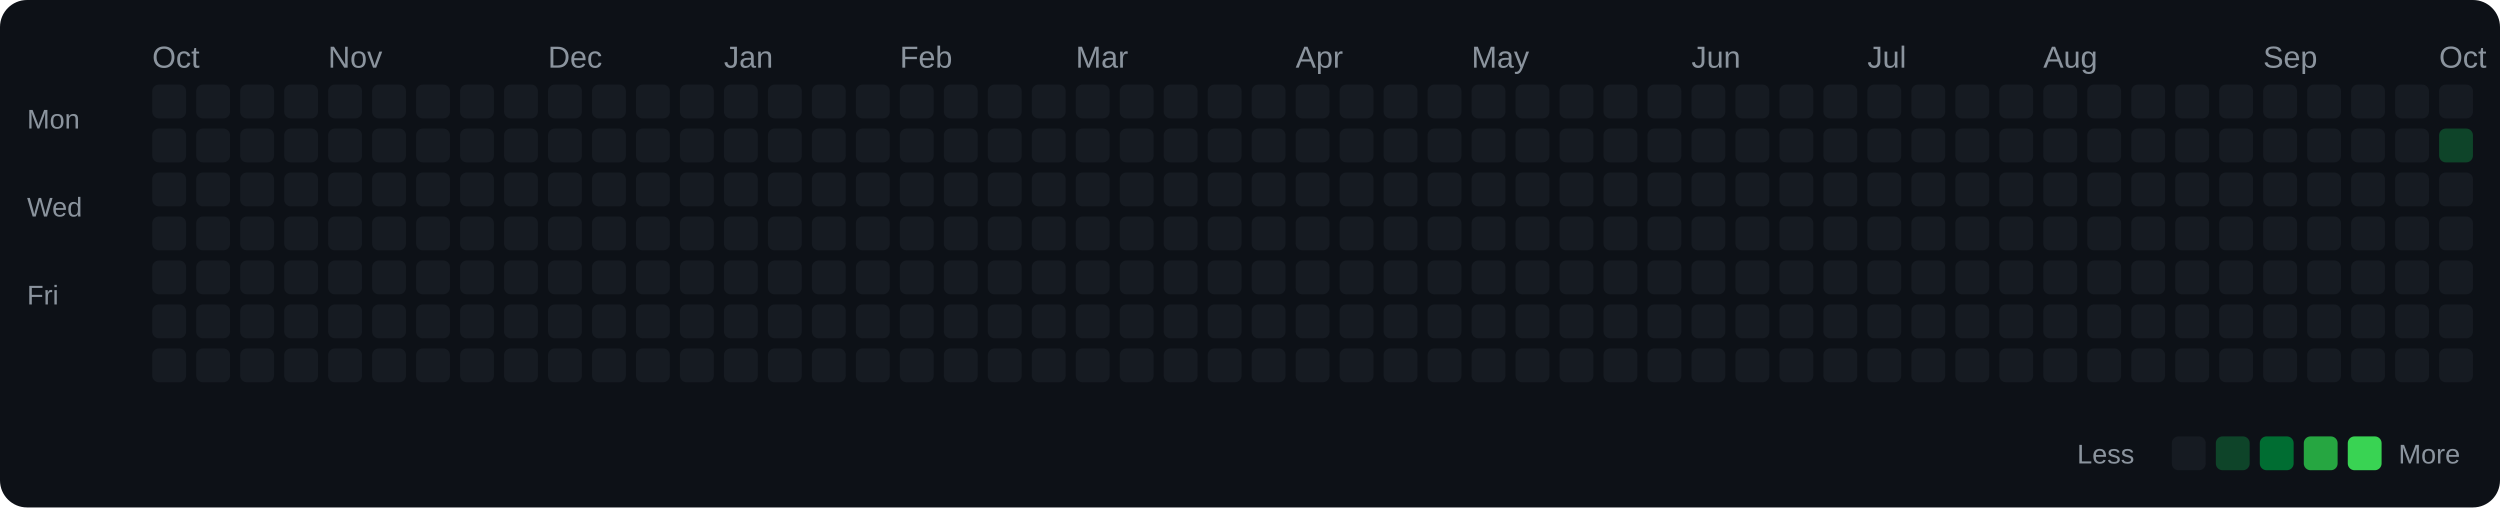
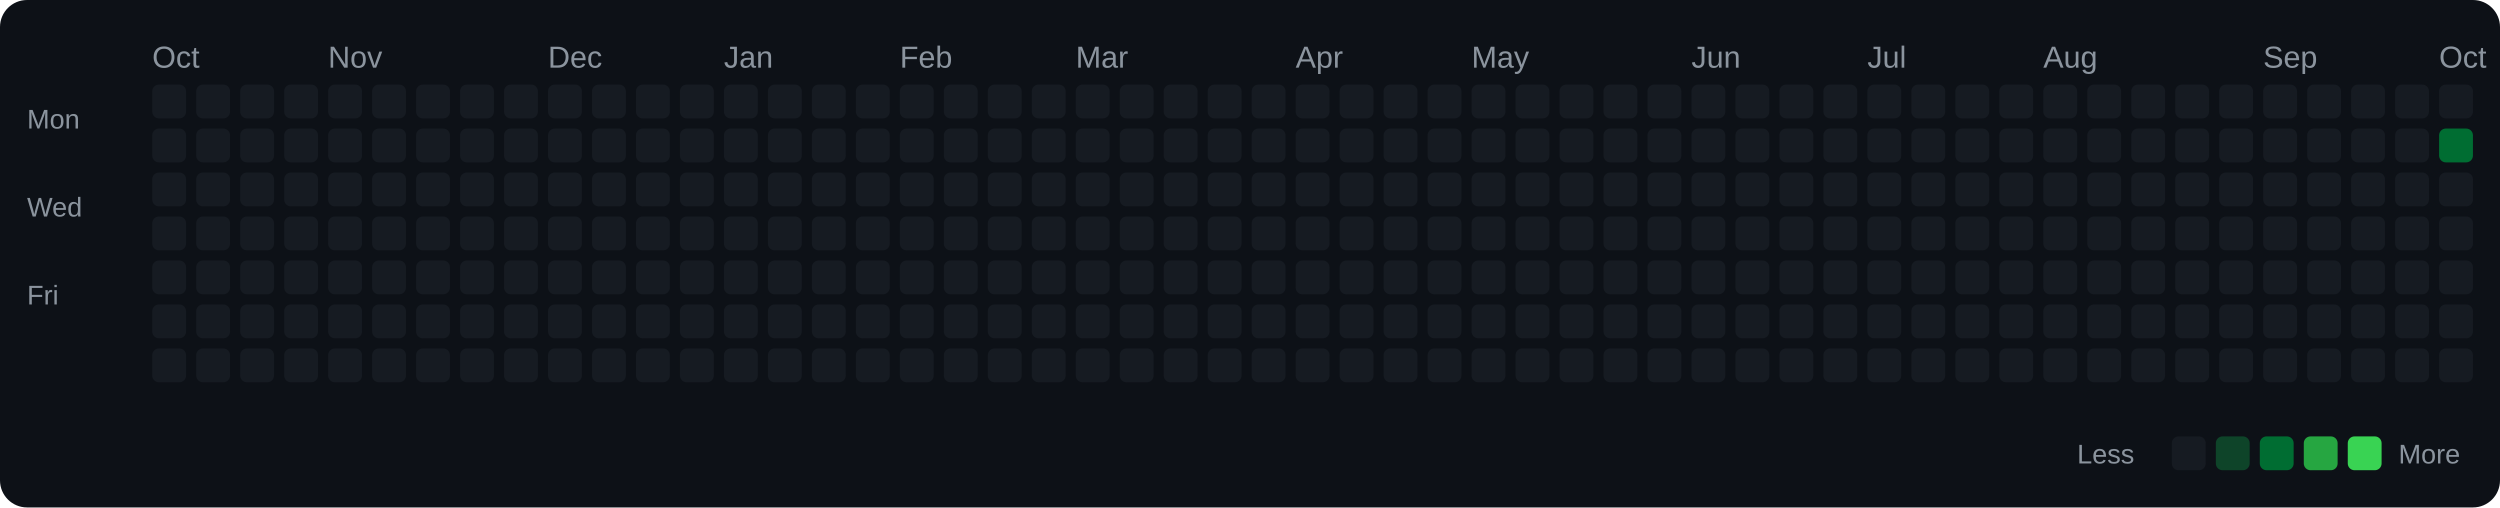
<svg xmlns="http://www.w3.org/2000/svg" width="739" height="150" viewBox="0 0 739 150" role="img" aria-labelledby="title description">
  <rect width="100%" height="100%" fill="#0d1117" rx="8" />
  <text x="45" y="20" fill="#8b949e" font-family="Arial, sans-serif" font-size="9"> Oct </text>
  <text x="97" y="20" fill="#8b949e" font-family="Arial, sans-serif" font-size="9"> Nov </text>
  <text x="162" y="20" fill="#8b949e" font-family="Arial, sans-serif" font-size="9"> Dec </text>
  <text x="214" y="20" fill="#8b949e" font-family="Arial, sans-serif" font-size="9"> Jan </text>
  <text x="266" y="20" fill="#8b949e" font-family="Arial, sans-serif" font-size="9"> Feb </text>
  <text x="318" y="20" fill="#8b949e" font-family="Arial, sans-serif" font-size="9"> Mar </text>
  <text x="383" y="20" fill="#8b949e" font-family="Arial, sans-serif" font-size="9"> Apr </text>
  <text x="435" y="20" fill="#8b949e" font-family="Arial, sans-serif" font-size="9"> May </text>
  <text x="500" y="20" fill="#8b949e" font-family="Arial, sans-serif" font-size="9"> Jun </text>
  <text x="552" y="20" fill="#8b949e" font-family="Arial, sans-serif" font-size="9"> Jul </text>
  <text x="604" y="20" fill="#8b949e" font-family="Arial, sans-serif" font-size="9"> Aug </text>
  <text x="669" y="20" fill="#8b949e" font-family="Arial, sans-serif" font-size="9"> Sep </text>
  <text x="721" y="20" fill="#8b949e" font-family="Arial, sans-serif" font-size="9"> Oct </text>
  <rect x="45" y="25" width="10" height="10" rx="2" fill="#161b22"> </rect>
  <rect x="45" y="38" width="10" height="10" rx="2" fill="#161b22"> </rect>
  <rect x="45" y="51" width="10" height="10" rx="2" fill="#161b22"> </rect>
  <rect x="45" y="64" width="10" height="10" rx="2" fill="#161b22"> </rect>
  <rect x="45" y="77" width="10" height="10" rx="2" fill="#161b22"> </rect>
  <rect x="45" y="90" width="10" height="10" rx="2" fill="#161b22"> </rect>
  <rect x="45" y="103" width="10" height="10" rx="2" fill="#161b22"> </rect>
  <rect x="58" y="25" width="10" height="10" rx="2" fill="#161b22"> </rect>
  <rect x="58" y="38" width="10" height="10" rx="2" fill="#161b22"> </rect>
  <rect x="58" y="51" width="10" height="10" rx="2" fill="#161b22"> </rect>
  <rect x="58" y="64" width="10" height="10" rx="2" fill="#161b22"> </rect>
  <rect x="58" y="77" width="10" height="10" rx="2" fill="#161b22"> </rect>
  <rect x="58" y="90" width="10" height="10" rx="2" fill="#161b22"> </rect>
  <rect x="58" y="103" width="10" height="10" rx="2" fill="#161b22"> </rect>
  <rect x="71" y="25" width="10" height="10" rx="2" fill="#161b22"> </rect>
  <rect x="71" y="38" width="10" height="10" rx="2" fill="#161b22"> </rect>
  <rect x="71" y="51" width="10" height="10" rx="2" fill="#161b22"> </rect>
  <rect x="71" y="64" width="10" height="10" rx="2" fill="#161b22"> </rect>
  <rect x="71" y="77" width="10" height="10" rx="2" fill="#161b22"> </rect>
  <rect x="71" y="90" width="10" height="10" rx="2" fill="#161b22"> </rect>
  <rect x="71" y="103" width="10" height="10" rx="2" fill="#161b22"> </rect>
  <rect x="84" y="25" width="10" height="10" rx="2" fill="#161b22"> </rect>
  <rect x="84" y="38" width="10" height="10" rx="2" fill="#161b22"> </rect>
  <rect x="84" y="51" width="10" height="10" rx="2" fill="#161b22"> </rect>
  <rect x="84" y="64" width="10" height="10" rx="2" fill="#161b22"> </rect>
  <rect x="84" y="77" width="10" height="10" rx="2" fill="#161b22"> </rect>
  <rect x="84" y="90" width="10" height="10" rx="2" fill="#161b22"> </rect>
  <rect x="84" y="103" width="10" height="10" rx="2" fill="#161b22"> </rect>
  <rect x="97" y="25" width="10" height="10" rx="2" fill="#161b22"> </rect>
  <rect x="97" y="38" width="10" height="10" rx="2" fill="#161b22"> </rect>
  <rect x="97" y="51" width="10" height="10" rx="2" fill="#161b22"> </rect>
  <rect x="97" y="64" width="10" height="10" rx="2" fill="#161b22"> </rect>
  <rect x="97" y="77" width="10" height="10" rx="2" fill="#161b22"> </rect>
  <rect x="97" y="90" width="10" height="10" rx="2" fill="#161b22"> </rect>
  <rect x="97" y="103" width="10" height="10" rx="2" fill="#161b22"> </rect>
  <rect x="110" y="25" width="10" height="10" rx="2" fill="#161b22"> </rect>
  <rect x="110" y="38" width="10" height="10" rx="2" fill="#161b22"> </rect>
  <rect x="110" y="51" width="10" height="10" rx="2" fill="#161b22"> </rect>
  <rect x="110" y="64" width="10" height="10" rx="2" fill="#161b22"> </rect>
  <rect x="110" y="77" width="10" height="10" rx="2" fill="#161b22"> </rect>
  <rect x="110" y="90" width="10" height="10" rx="2" fill="#161b22"> </rect>
  <rect x="110" y="103" width="10" height="10" rx="2" fill="#161b22"> </rect>
  <rect x="123" y="25" width="10" height="10" rx="2" fill="#161b22"> </rect>
  <rect x="123" y="38" width="10" height="10" rx="2" fill="#161b22"> </rect>
  <rect x="123" y="51" width="10" height="10" rx="2" fill="#161b22"> </rect>
  <rect x="123" y="64" width="10" height="10" rx="2" fill="#161b22"> </rect>
  <rect x="123" y="77" width="10" height="10" rx="2" fill="#161b22"> </rect>
  <rect x="123" y="90" width="10" height="10" rx="2" fill="#161b22"> </rect>
  <rect x="123" y="103" width="10" height="10" rx="2" fill="#161b22"> </rect>
  <rect x="136" y="25" width="10" height="10" rx="2" fill="#161b22"> </rect>
  <rect x="136" y="38" width="10" height="10" rx="2" fill="#161b22"> </rect>
  <rect x="136" y="51" width="10" height="10" rx="2" fill="#161b22"> </rect>
  <rect x="136" y="64" width="10" height="10" rx="2" fill="#161b22"> </rect>
  <rect x="136" y="77" width="10" height="10" rx="2" fill="#161b22"> </rect>
  <rect x="136" y="90" width="10" height="10" rx="2" fill="#161b22"> </rect>
  <rect x="136" y="103" width="10" height="10" rx="2" fill="#161b22"> </rect>
  <rect x="149" y="25" width="10" height="10" rx="2" fill="#161b22"> </rect>
  <rect x="149" y="38" width="10" height="10" rx="2" fill="#161b22"> </rect>
  <rect x="149" y="51" width="10" height="10" rx="2" fill="#161b22"> </rect>
  <rect x="149" y="64" width="10" height="10" rx="2" fill="#161b22"> </rect>
  <rect x="149" y="77" width="10" height="10" rx="2" fill="#161b22"> </rect>
  <rect x="149" y="90" width="10" height="10" rx="2" fill="#161b22"> </rect>
  <rect x="149" y="103" width="10" height="10" rx="2" fill="#161b22"> </rect>
  <rect x="162" y="25" width="10" height="10" rx="2" fill="#161b22"> </rect>
  <rect x="162" y="38" width="10" height="10" rx="2" fill="#161b22"> </rect>
  <rect x="162" y="51" width="10" height="10" rx="2" fill="#161b22"> </rect>
  <rect x="162" y="64" width="10" height="10" rx="2" fill="#161b22"> </rect>
  <rect x="162" y="77" width="10" height="10" rx="2" fill="#161b22"> </rect>
  <rect x="162" y="90" width="10" height="10" rx="2" fill="#161b22"> </rect>
  <rect x="162" y="103" width="10" height="10" rx="2" fill="#161b22"> </rect>
  <rect x="175" y="25" width="10" height="10" rx="2" fill="#161b22"> </rect>
  <rect x="175" y="38" width="10" height="10" rx="2" fill="#161b22"> </rect>
  <rect x="175" y="51" width="10" height="10" rx="2" fill="#161b22"> </rect>
  <rect x="175" y="64" width="10" height="10" rx="2" fill="#161b22"> </rect>
  <rect x="175" y="77" width="10" height="10" rx="2" fill="#161b22"> </rect>
  <rect x="175" y="90" width="10" height="10" rx="2" fill="#161b22"> </rect>
  <rect x="175" y="103" width="10" height="10" rx="2" fill="#161b22"> </rect>
  <rect x="188" y="25" width="10" height="10" rx="2" fill="#161b22"> </rect>
  <rect x="188" y="38" width="10" height="10" rx="2" fill="#161b22"> </rect>
  <rect x="188" y="51" width="10" height="10" rx="2" fill="#161b22"> </rect>
  <rect x="188" y="64" width="10" height="10" rx="2" fill="#161b22"> </rect>
  <rect x="188" y="77" width="10" height="10" rx="2" fill="#161b22"> </rect>
  <rect x="188" y="90" width="10" height="10" rx="2" fill="#161b22"> </rect>
  <rect x="188" y="103" width="10" height="10" rx="2" fill="#161b22"> </rect>
  <rect x="201" y="25" width="10" height="10" rx="2" fill="#161b22"> </rect>
  <rect x="201" y="38" width="10" height="10" rx="2" fill="#161b22"> </rect>
  <rect x="201" y="51" width="10" height="10" rx="2" fill="#161b22"> </rect>
  <rect x="201" y="64" width="10" height="10" rx="2" fill="#161b22"> </rect>
  <rect x="201" y="77" width="10" height="10" rx="2" fill="#161b22"> </rect>
  <rect x="201" y="90" width="10" height="10" rx="2" fill="#161b22"> </rect>
  <rect x="201" y="103" width="10" height="10" rx="2" fill="#161b22"> </rect>
  <rect x="214" y="25" width="10" height="10" rx="2" fill="#161b22"> </rect>
  <rect x="214" y="38" width="10" height="10" rx="2" fill="#161b22"> </rect>
  <rect x="214" y="51" width="10" height="10" rx="2" fill="#161b22"> </rect>
  <rect x="214" y="64" width="10" height="10" rx="2" fill="#161b22"> </rect>
  <rect x="214" y="77" width="10" height="10" rx="2" fill="#161b22"> </rect>
  <rect x="214" y="90" width="10" height="10" rx="2" fill="#161b22"> </rect>
  <rect x="214" y="103" width="10" height="10" rx="2" fill="#161b22"> </rect>
  <rect x="227" y="25" width="10" height="10" rx="2" fill="#161b22"> </rect>
  <rect x="227" y="38" width="10" height="10" rx="2" fill="#161b22"> </rect>
  <rect x="227" y="51" width="10" height="10" rx="2" fill="#161b22"> </rect>
  <rect x="227" y="64" width="10" height="10" rx="2" fill="#161b22"> </rect>
  <rect x="227" y="77" width="10" height="10" rx="2" fill="#161b22"> </rect>
  <rect x="227" y="90" width="10" height="10" rx="2" fill="#161b22"> </rect>
  <rect x="227" y="103" width="10" height="10" rx="2" fill="#161b22"> </rect>
  <rect x="240" y="25" width="10" height="10" rx="2" fill="#161b22"> </rect>
  <rect x="240" y="38" width="10" height="10" rx="2" fill="#161b22"> </rect>
  <rect x="240" y="51" width="10" height="10" rx="2" fill="#161b22"> </rect>
  <rect x="240" y="64" width="10" height="10" rx="2" fill="#161b22"> </rect>
  <rect x="240" y="77" width="10" height="10" rx="2" fill="#161b22"> </rect>
  <rect x="240" y="90" width="10" height="10" rx="2" fill="#161b22"> </rect>
  <rect x="240" y="103" width="10" height="10" rx="2" fill="#161b22"> </rect>
  <rect x="253" y="25" width="10" height="10" rx="2" fill="#161b22"> </rect>
  <rect x="253" y="38" width="10" height="10" rx="2" fill="#161b22"> </rect>
  <rect x="253" y="51" width="10" height="10" rx="2" fill="#161b22"> </rect>
  <rect x="253" y="64" width="10" height="10" rx="2" fill="#161b22"> </rect>
  <rect x="253" y="77" width="10" height="10" rx="2" fill="#161b22"> </rect>
  <rect x="253" y="90" width="10" height="10" rx="2" fill="#161b22"> </rect>
  <rect x="253" y="103" width="10" height="10" rx="2" fill="#161b22"> </rect>
  <rect x="266" y="25" width="10" height="10" rx="2" fill="#161b22"> </rect>
  <rect x="266" y="38" width="10" height="10" rx="2" fill="#161b22"> </rect>
  <rect x="266" y="51" width="10" height="10" rx="2" fill="#161b22"> </rect>
  <rect x="266" y="64" width="10" height="10" rx="2" fill="#161b22"> </rect>
  <rect x="266" y="77" width="10" height="10" rx="2" fill="#161b22"> </rect>
  <rect x="266" y="90" width="10" height="10" rx="2" fill="#161b22"> </rect>
  <rect x="266" y="103" width="10" height="10" rx="2" fill="#161b22"> </rect>
  <rect x="279" y="25" width="10" height="10" rx="2" fill="#161b22"> </rect>
  <rect x="279" y="38" width="10" height="10" rx="2" fill="#161b22"> </rect>
  <rect x="279" y="51" width="10" height="10" rx="2" fill="#161b22"> </rect>
  <rect x="279" y="64" width="10" height="10" rx="2" fill="#161b22"> </rect>
  <rect x="279" y="77" width="10" height="10" rx="2" fill="#161b22"> </rect>
  <rect x="279" y="90" width="10" height="10" rx="2" fill="#161b22"> </rect>
  <rect x="279" y="103" width="10" height="10" rx="2" fill="#161b22"> </rect>
  <rect x="292" y="25" width="10" height="10" rx="2" fill="#161b22"> </rect>
  <rect x="292" y="38" width="10" height="10" rx="2" fill="#161b22"> </rect>
  <rect x="292" y="51" width="10" height="10" rx="2" fill="#161b22"> </rect>
  <rect x="292" y="64" width="10" height="10" rx="2" fill="#161b22"> </rect>
  <rect x="292" y="77" width="10" height="10" rx="2" fill="#161b22"> </rect>
  <rect x="292" y="90" width="10" height="10" rx="2" fill="#161b22"> </rect>
  <rect x="292" y="103" width="10" height="10" rx="2" fill="#161b22"> </rect>
  <rect x="305" y="25" width="10" height="10" rx="2" fill="#161b22"> </rect>
  <rect x="305" y="38" width="10" height="10" rx="2" fill="#161b22"> </rect>
  <rect x="305" y="51" width="10" height="10" rx="2" fill="#161b22"> </rect>
  <rect x="305" y="64" width="10" height="10" rx="2" fill="#161b22"> </rect>
  <rect x="305" y="77" width="10" height="10" rx="2" fill="#161b22"> </rect>
  <rect x="305" y="90" width="10" height="10" rx="2" fill="#161b22"> </rect>
  <rect x="305" y="103" width="10" height="10" rx="2" fill="#161b22"> </rect>
  <rect x="318" y="25" width="10" height="10" rx="2" fill="#161b22"> </rect>
  <rect x="318" y="38" width="10" height="10" rx="2" fill="#161b22"> </rect>
  <rect x="318" y="51" width="10" height="10" rx="2" fill="#161b22"> </rect>
  <rect x="318" y="64" width="10" height="10" rx="2" fill="#161b22"> </rect>
  <rect x="318" y="77" width="10" height="10" rx="2" fill="#161b22"> </rect>
  <rect x="318" y="90" width="10" height="10" rx="2" fill="#161b22"> </rect>
  <rect x="318" y="103" width="10" height="10" rx="2" fill="#161b22"> </rect>
  <rect x="331" y="25" width="10" height="10" rx="2" fill="#161b22"> </rect>
  <rect x="331" y="38" width="10" height="10" rx="2" fill="#161b22"> </rect>
  <rect x="331" y="51" width="10" height="10" rx="2" fill="#161b22"> </rect>
  <rect x="331" y="64" width="10" height="10" rx="2" fill="#161b22"> </rect>
  <rect x="331" y="77" width="10" height="10" rx="2" fill="#161b22"> </rect>
  <rect x="331" y="90" width="10" height="10" rx="2" fill="#161b22"> </rect>
  <rect x="331" y="103" width="10" height="10" rx="2" fill="#161b22"> </rect>
  <rect x="344" y="25" width="10" height="10" rx="2" fill="#161b22"> </rect>
  <rect x="344" y="38" width="10" height="10" rx="2" fill="#161b22"> </rect>
  <rect x="344" y="51" width="10" height="10" rx="2" fill="#161b22"> </rect>
  <rect x="344" y="64" width="10" height="10" rx="2" fill="#161b22"> </rect>
  <rect x="344" y="77" width="10" height="10" rx="2" fill="#161b22"> </rect>
  <rect x="344" y="90" width="10" height="10" rx="2" fill="#161b22"> </rect>
  <rect x="344" y="103" width="10" height="10" rx="2" fill="#161b22"> </rect>
  <rect x="357" y="25" width="10" height="10" rx="2" fill="#161b22"> </rect>
  <rect x="357" y="38" width="10" height="10" rx="2" fill="#161b22"> </rect>
  <rect x="357" y="51" width="10" height="10" rx="2" fill="#161b22"> </rect>
  <rect x="357" y="64" width="10" height="10" rx="2" fill="#161b22"> </rect>
  <rect x="357" y="77" width="10" height="10" rx="2" fill="#161b22"> </rect>
  <rect x="357" y="90" width="10" height="10" rx="2" fill="#161b22"> </rect>
  <rect x="357" y="103" width="10" height="10" rx="2" fill="#161b22"> </rect>
  <rect x="370" y="25" width="10" height="10" rx="2" fill="#161b22"> </rect>
  <rect x="370" y="38" width="10" height="10" rx="2" fill="#161b22"> </rect>
  <rect x="370" y="51" width="10" height="10" rx="2" fill="#161b22"> </rect>
  <rect x="370" y="64" width="10" height="10" rx="2" fill="#161b22"> </rect>
  <rect x="370" y="77" width="10" height="10" rx="2" fill="#161b22"> </rect>
  <rect x="370" y="90" width="10" height="10" rx="2" fill="#161b22"> </rect>
  <rect x="370" y="103" width="10" height="10" rx="2" fill="#161b22"> </rect>
  <rect x="383" y="25" width="10" height="10" rx="2" fill="#161b22"> </rect>
  <rect x="383" y="38" width="10" height="10" rx="2" fill="#161b22"> </rect>
  <rect x="383" y="51" width="10" height="10" rx="2" fill="#161b22"> </rect>
  <rect x="383" y="64" width="10" height="10" rx="2" fill="#161b22"> </rect>
  <rect x="383" y="77" width="10" height="10" rx="2" fill="#161b22"> </rect>
  <rect x="383" y="90" width="10" height="10" rx="2" fill="#161b22"> </rect>
  <rect x="383" y="103" width="10" height="10" rx="2" fill="#161b22"> </rect>
  <rect x="396" y="25" width="10" height="10" rx="2" fill="#161b22"> </rect>
  <rect x="396" y="38" width="10" height="10" rx="2" fill="#161b22"> </rect>
  <rect x="396" y="51" width="10" height="10" rx="2" fill="#161b22"> </rect>
  <rect x="396" y="64" width="10" height="10" rx="2" fill="#161b22"> </rect>
  <rect x="396" y="77" width="10" height="10" rx="2" fill="#161b22"> </rect>
  <rect x="396" y="90" width="10" height="10" rx="2" fill="#161b22"> </rect>
  <rect x="396" y="103" width="10" height="10" rx="2" fill="#161b22"> </rect>
  <rect x="409" y="25" width="10" height="10" rx="2" fill="#161b22"> </rect>
  <rect x="409" y="38" width="10" height="10" rx="2" fill="#161b22"> </rect>
  <rect x="409" y="51" width="10" height="10" rx="2" fill="#161b22"> </rect>
  <rect x="409" y="64" width="10" height="10" rx="2" fill="#161b22"> </rect>
  <rect x="409" y="77" width="10" height="10" rx="2" fill="#161b22"> </rect>
  <rect x="409" y="90" width="10" height="10" rx="2" fill="#161b22"> </rect>
  <rect x="409" y="103" width="10" height="10" rx="2" fill="#161b22"> </rect>
  <rect x="422" y="25" width="10" height="10" rx="2" fill="#161b22"> </rect>
  <rect x="422" y="38" width="10" height="10" rx="2" fill="#161b22"> </rect>
  <rect x="422" y="51" width="10" height="10" rx="2" fill="#161b22"> </rect>
  <rect x="422" y="64" width="10" height="10" rx="2" fill="#161b22"> </rect>
  <rect x="422" y="77" width="10" height="10" rx="2" fill="#161b22"> </rect>
  <rect x="422" y="90" width="10" height="10" rx="2" fill="#161b22"> </rect>
  <rect x="422" y="103" width="10" height="10" rx="2" fill="#161b22"> </rect>
  <rect x="435" y="25" width="10" height="10" rx="2" fill="#161b22"> </rect>
  <rect x="435" y="38" width="10" height="10" rx="2" fill="#161b22"> </rect>
  <rect x="435" y="51" width="10" height="10" rx="2" fill="#161b22"> </rect>
  <rect x="435" y="64" width="10" height="10" rx="2" fill="#161b22"> </rect>
  <rect x="435" y="77" width="10" height="10" rx="2" fill="#161b22"> </rect>
  <rect x="435" y="90" width="10" height="10" rx="2" fill="#161b22"> </rect>
  <rect x="435" y="103" width="10" height="10" rx="2" fill="#161b22"> </rect>
  <rect x="448" y="25" width="10" height="10" rx="2" fill="#161b22"> </rect>
  <rect x="448" y="38" width="10" height="10" rx="2" fill="#161b22"> </rect>
  <rect x="448" y="51" width="10" height="10" rx="2" fill="#161b22"> </rect>
  <rect x="448" y="64" width="10" height="10" rx="2" fill="#161b22"> </rect>
  <rect x="448" y="77" width="10" height="10" rx="2" fill="#161b22"> </rect>
  <rect x="448" y="90" width="10" height="10" rx="2" fill="#161b22"> </rect>
  <rect x="448" y="103" width="10" height="10" rx="2" fill="#161b22"> </rect>
  <rect x="461" y="25" width="10" height="10" rx="2" fill="#161b22"> </rect>
  <rect x="461" y="38" width="10" height="10" rx="2" fill="#161b22"> </rect>
  <rect x="461" y="51" width="10" height="10" rx="2" fill="#161b22"> </rect>
  <rect x="461" y="64" width="10" height="10" rx="2" fill="#161b22"> </rect>
  <rect x="461" y="77" width="10" height="10" rx="2" fill="#161b22"> </rect>
  <rect x="461" y="90" width="10" height="10" rx="2" fill="#161b22"> </rect>
  <rect x="461" y="103" width="10" height="10" rx="2" fill="#161b22"> </rect>
  <rect x="474" y="25" width="10" height="10" rx="2" fill="#161b22"> </rect>
  <rect x="474" y="38" width="10" height="10" rx="2" fill="#161b22"> </rect>
  <rect x="474" y="51" width="10" height="10" rx="2" fill="#161b22"> </rect>
  <rect x="474" y="64" width="10" height="10" rx="2" fill="#161b22"> </rect>
  <rect x="474" y="77" width="10" height="10" rx="2" fill="#161b22"> </rect>
  <rect x="474" y="90" width="10" height="10" rx="2" fill="#161b22"> </rect>
  <rect x="474" y="103" width="10" height="10" rx="2" fill="#161b22"> </rect>
  <rect x="487" y="25" width="10" height="10" rx="2" fill="#161b22"> </rect>
  <rect x="487" y="38" width="10" height="10" rx="2" fill="#161b22"> </rect>
  <rect x="487" y="51" width="10" height="10" rx="2" fill="#161b22"> </rect>
  <rect x="487" y="64" width="10" height="10" rx="2" fill="#161b22"> </rect>
  <rect x="487" y="77" width="10" height="10" rx="2" fill="#161b22"> </rect>
  <rect x="487" y="90" width="10" height="10" rx="2" fill="#161b22"> </rect>
  <rect x="487" y="103" width="10" height="10" rx="2" fill="#161b22"> </rect>
  <rect x="500" y="25" width="10" height="10" rx="2" fill="#161b22"> </rect>
  <rect x="500" y="38" width="10" height="10" rx="2" fill="#161b22"> </rect>
  <rect x="500" y="51" width="10" height="10" rx="2" fill="#161b22"> </rect>
  <rect x="500" y="64" width="10" height="10" rx="2" fill="#161b22"> </rect>
  <rect x="500" y="77" width="10" height="10" rx="2" fill="#161b22"> </rect>
  <rect x="500" y="90" width="10" height="10" rx="2" fill="#161b22"> </rect>
  <rect x="500" y="103" width="10" height="10" rx="2" fill="#161b22"> </rect>
  <rect x="513" y="25" width="10" height="10" rx="2" fill="#161b22"> </rect>
  <rect x="513" y="38" width="10" height="10" rx="2" fill="#161b22"> </rect>
  <rect x="513" y="51" width="10" height="10" rx="2" fill="#161b22"> </rect>
  <rect x="513" y="64" width="10" height="10" rx="2" fill="#161b22"> </rect>
  <rect x="513" y="77" width="10" height="10" rx="2" fill="#161b22"> </rect>
  <rect x="513" y="90" width="10" height="10" rx="2" fill="#161b22"> </rect>
  <rect x="513" y="103" width="10" height="10" rx="2" fill="#161b22"> </rect>
  <rect x="526" y="25" width="10" height="10" rx="2" fill="#161b22"> </rect>
  <rect x="526" y="38" width="10" height="10" rx="2" fill="#161b22"> </rect>
  <rect x="526" y="51" width="10" height="10" rx="2" fill="#161b22"> </rect>
  <rect x="526" y="64" width="10" height="10" rx="2" fill="#161b22"> </rect>
  <rect x="526" y="77" width="10" height="10" rx="2" fill="#161b22"> </rect>
  <rect x="526" y="90" width="10" height="10" rx="2" fill="#161b22"> </rect>
  <rect x="526" y="103" width="10" height="10" rx="2" fill="#161b22"> </rect>
  <rect x="539" y="25" width="10" height="10" rx="2" fill="#161b22"> </rect>
  <rect x="539" y="38" width="10" height="10" rx="2" fill="#161b22"> </rect>
  <rect x="539" y="51" width="10" height="10" rx="2" fill="#161b22"> </rect>
  <rect x="539" y="64" width="10" height="10" rx="2" fill="#161b22"> </rect>
  <rect x="539" y="77" width="10" height="10" rx="2" fill="#161b22"> </rect>
  <rect x="539" y="90" width="10" height="10" rx="2" fill="#161b22"> </rect>
  <rect x="539" y="103" width="10" height="10" rx="2" fill="#161b22"> </rect>
  <rect x="552" y="25" width="10" height="10" rx="2" fill="#161b22"> </rect>
  <rect x="552" y="38" width="10" height="10" rx="2" fill="#161b22"> </rect>
  <rect x="552" y="51" width="10" height="10" rx="2" fill="#161b22"> </rect>
  <rect x="552" y="64" width="10" height="10" rx="2" fill="#161b22"> </rect>
  <rect x="552" y="77" width="10" height="10" rx="2" fill="#161b22"> </rect>
  <rect x="552" y="90" width="10" height="10" rx="2" fill="#161b22"> </rect>
  <rect x="552" y="103" width="10" height="10" rx="2" fill="#161b22"> </rect>
  <rect x="565" y="25" width="10" height="10" rx="2" fill="#161b22"> </rect>
  <rect x="565" y="38" width="10" height="10" rx="2" fill="#161b22"> </rect>
  <rect x="565" y="51" width="10" height="10" rx="2" fill="#161b22"> </rect>
  <rect x="565" y="64" width="10" height="10" rx="2" fill="#161b22"> </rect>
  <rect x="565" y="77" width="10" height="10" rx="2" fill="#161b22"> </rect>
  <rect x="565" y="90" width="10" height="10" rx="2" fill="#161b22"> </rect>
  <rect x="565" y="103" width="10" height="10" rx="2" fill="#161b22"> </rect>
  <rect x="578" y="25" width="10" height="10" rx="2" fill="#161b22"> </rect>
  <rect x="578" y="38" width="10" height="10" rx="2" fill="#161b22"> </rect>
  <rect x="578" y="51" width="10" height="10" rx="2" fill="#161b22"> </rect>
  <rect x="578" y="64" width="10" height="10" rx="2" fill="#161b22"> </rect>
  <rect x="578" y="77" width="10" height="10" rx="2" fill="#161b22"> </rect>
  <rect x="578" y="90" width="10" height="10" rx="2" fill="#161b22"> </rect>
  <rect x="578" y="103" width="10" height="10" rx="2" fill="#161b22"> </rect>
  <rect x="591" y="25" width="10" height="10" rx="2" fill="#161b22"> </rect>
  <rect x="591" y="38" width="10" height="10" rx="2" fill="#161b22"> </rect>
  <rect x="591" y="51" width="10" height="10" rx="2" fill="#161b22"> </rect>
  <rect x="591" y="64" width="10" height="10" rx="2" fill="#161b22"> </rect>
  <rect x="591" y="77" width="10" height="10" rx="2" fill="#161b22"> </rect>
  <rect x="591" y="90" width="10" height="10" rx="2" fill="#161b22"> </rect>
  <rect x="591" y="103" width="10" height="10" rx="2" fill="#161b22"> </rect>
  <rect x="604" y="25" width="10" height="10" rx="2" fill="#161b22"> </rect>
  <rect x="604" y="38" width="10" height="10" rx="2" fill="#161b22"> </rect>
  <rect x="604" y="51" width="10" height="10" rx="2" fill="#161b22"> </rect>
  <rect x="604" y="64" width="10" height="10" rx="2" fill="#161b22"> </rect>
  <rect x="604" y="77" width="10" height="10" rx="2" fill="#161b22"> </rect>
  <rect x="604" y="90" width="10" height="10" rx="2" fill="#161b22"> </rect>
  <rect x="604" y="103" width="10" height="10" rx="2" fill="#161b22"> </rect>
  <rect x="617" y="25" width="10" height="10" rx="2" fill="#161b22"> </rect>
  <rect x="617" y="38" width="10" height="10" rx="2" fill="#161b22"> </rect>
  <rect x="617" y="51" width="10" height="10" rx="2" fill="#161b22"> </rect>
  <rect x="617" y="64" width="10" height="10" rx="2" fill="#161b22"> </rect>
  <rect x="617" y="77" width="10" height="10" rx="2" fill="#161b22"> </rect>
  <rect x="617" y="90" width="10" height="10" rx="2" fill="#161b22"> </rect>
  <rect x="617" y="103" width="10" height="10" rx="2" fill="#161b22"> </rect>
  <rect x="630" y="25" width="10" height="10" rx="2" fill="#161b22"> </rect>
  <rect x="630" y="38" width="10" height="10" rx="2" fill="#161b22"> </rect>
  <rect x="630" y="51" width="10" height="10" rx="2" fill="#161b22"> </rect>
  <rect x="630" y="64" width="10" height="10" rx="2" fill="#161b22"> </rect>
  <rect x="630" y="77" width="10" height="10" rx="2" fill="#161b22"> </rect>
  <rect x="630" y="90" width="10" height="10" rx="2" fill="#161b22"> </rect>
  <rect x="630" y="103" width="10" height="10" rx="2" fill="#161b22"> </rect>
  <rect x="643" y="25" width="10" height="10" rx="2" fill="#161b22"> </rect>
  <rect x="643" y="38" width="10" height="10" rx="2" fill="#161b22"> </rect>
  <rect x="643" y="51" width="10" height="10" rx="2" fill="#161b22"> </rect>
  <rect x="643" y="64" width="10" height="10" rx="2" fill="#161b22"> </rect>
  <rect x="643" y="77" width="10" height="10" rx="2" fill="#161b22"> </rect>
  <rect x="643" y="90" width="10" height="10" rx="2" fill="#161b22"> </rect>
  <rect x="643" y="103" width="10" height="10" rx="2" fill="#161b22"> </rect>
  <rect x="656" y="25" width="10" height="10" rx="2" fill="#161b22"> </rect>
  <rect x="656" y="38" width="10" height="10" rx="2" fill="#161b22"> </rect>
  <rect x="656" y="51" width="10" height="10" rx="2" fill="#161b22"> </rect>
  <rect x="656" y="64" width="10" height="10" rx="2" fill="#161b22"> </rect>
  <rect x="656" y="77" width="10" height="10" rx="2" fill="#161b22"> </rect>
  <rect x="656" y="90" width="10" height="10" rx="2" fill="#161b22"> </rect>
  <rect x="656" y="103" width="10" height="10" rx="2" fill="#161b22"> </rect>
  <rect x="669" y="25" width="10" height="10" rx="2" fill="#161b22"> </rect>
  <rect x="669" y="38" width="10" height="10" rx="2" fill="#161b22"> </rect>
  <rect x="669" y="51" width="10" height="10" rx="2" fill="#161b22"> </rect>
  <rect x="669" y="64" width="10" height="10" rx="2" fill="#161b22"> </rect>
  <rect x="669" y="77" width="10" height="10" rx="2" fill="#161b22"> </rect>
  <rect x="669" y="90" width="10" height="10" rx="2" fill="#161b22"> </rect>
  <rect x="669" y="103" width="10" height="10" rx="2" fill="#161b22"> </rect>
  <rect x="682" y="25" width="10" height="10" rx="2" fill="#161b22"> </rect>
  <rect x="682" y="38" width="10" height="10" rx="2" fill="#161b22"> </rect>
  <rect x="682" y="51" width="10" height="10" rx="2" fill="#161b22"> </rect>
  <rect x="682" y="64" width="10" height="10" rx="2" fill="#161b22"> </rect>
  <rect x="682" y="77" width="10" height="10" rx="2" fill="#161b22"> </rect>
  <rect x="682" y="90" width="10" height="10" rx="2" fill="#161b22"> </rect>
  <rect x="682" y="103" width="10" height="10" rx="2" fill="#161b22"> </rect>
  <rect x="695" y="25" width="10" height="10" rx="2" fill="#161b22"> </rect>
  <rect x="695" y="38" width="10" height="10" rx="2" fill="#161b22"> </rect>
  <rect x="695" y="51" width="10" height="10" rx="2" fill="#161b22"> </rect>
  <rect x="695" y="64" width="10" height="10" rx="2" fill="#161b22"> </rect>
  <rect x="695" y="77" width="10" height="10" rx="2" fill="#161b22"> </rect>
  <rect x="695" y="90" width="10" height="10" rx="2" fill="#161b22"> </rect>
  <rect x="695" y="103" width="10" height="10" rx="2" fill="#161b22"> </rect>
  <rect x="708" y="25" width="10" height="10" rx="2" fill="#161b22"> </rect>
  <rect x="708" y="38" width="10" height="10" rx="2" fill="#161b22"> </rect>
  <rect x="708" y="51" width="10" height="10" rx="2" fill="#161b22"> </rect>
  <rect x="708" y="64" width="10" height="10" rx="2" fill="#161b22"> </rect>
  <rect x="708" y="77" width="10" height="10" rx="2" fill="#161b22"> </rect>
  <rect x="708" y="90" width="10" height="10" rx="2" fill="#161b22"> </rect>
  <rect x="708" y="103" width="10" height="10" rx="2" fill="#161b22"> </rect>
  <rect x="721" y="25" width="10" height="10" rx="2" fill="#161b22"> </rect>
-   <rect x="721" y="38" width="10" height="10" rx="2" fill="#0e4429"> </rect>
+   <rect x="721" y="38" width="10" height="10" rx="2" fill="#006d32"> </rect>
  <rect x="721" y="51" width="10" height="10" rx="2" fill="#161b22"> </rect>
  <rect x="721" y="64" width="10" height="10" rx="2" fill="#161b22"> </rect>
  <rect x="721" y="77" width="10" height="10" rx="2" fill="#161b22"> </rect>
  <rect x="721" y="90" width="10" height="10" rx="2" fill="#161b22"> </rect>
  <rect x="721" y="103" width="10" height="10" rx="2" fill="#161b22"> </rect>
  <text x="8" y="38" fill="#8b949e" font-family="Arial, sans-serif" font-size="8">Mon</text>
  <text x="8" y="64" fill="#8b949e" font-family="Arial, sans-serif" font-size="8">Wed</text>
  <text x="8" y="90" fill="#8b949e" font-family="Arial, sans-serif" font-size="8">Fri</text>
  <text x="614" y="137" fill="#8b949e" font-family="Arial, sans-serif" font-size="8">Less</text>
  <rect x="642" y="129" width="10" height="10" rx="2" fill="#161b22" />
  <rect x="655" y="129" width="10" height="10" rx="2" fill="#0e4429" />
  <rect x="668" y="129" width="10" height="10" rx="2" fill="#006d32" />
  <rect x="681" y="129" width="10" height="10" rx="2" fill="#26a641" />
  <rect x="694" y="129" width="10" height="10" rx="2" fill="#39d353" />
  <text x="709" y="137" fill="#8b949e" font-family="Arial, sans-serif" font-size="8">More</text>
</svg>
